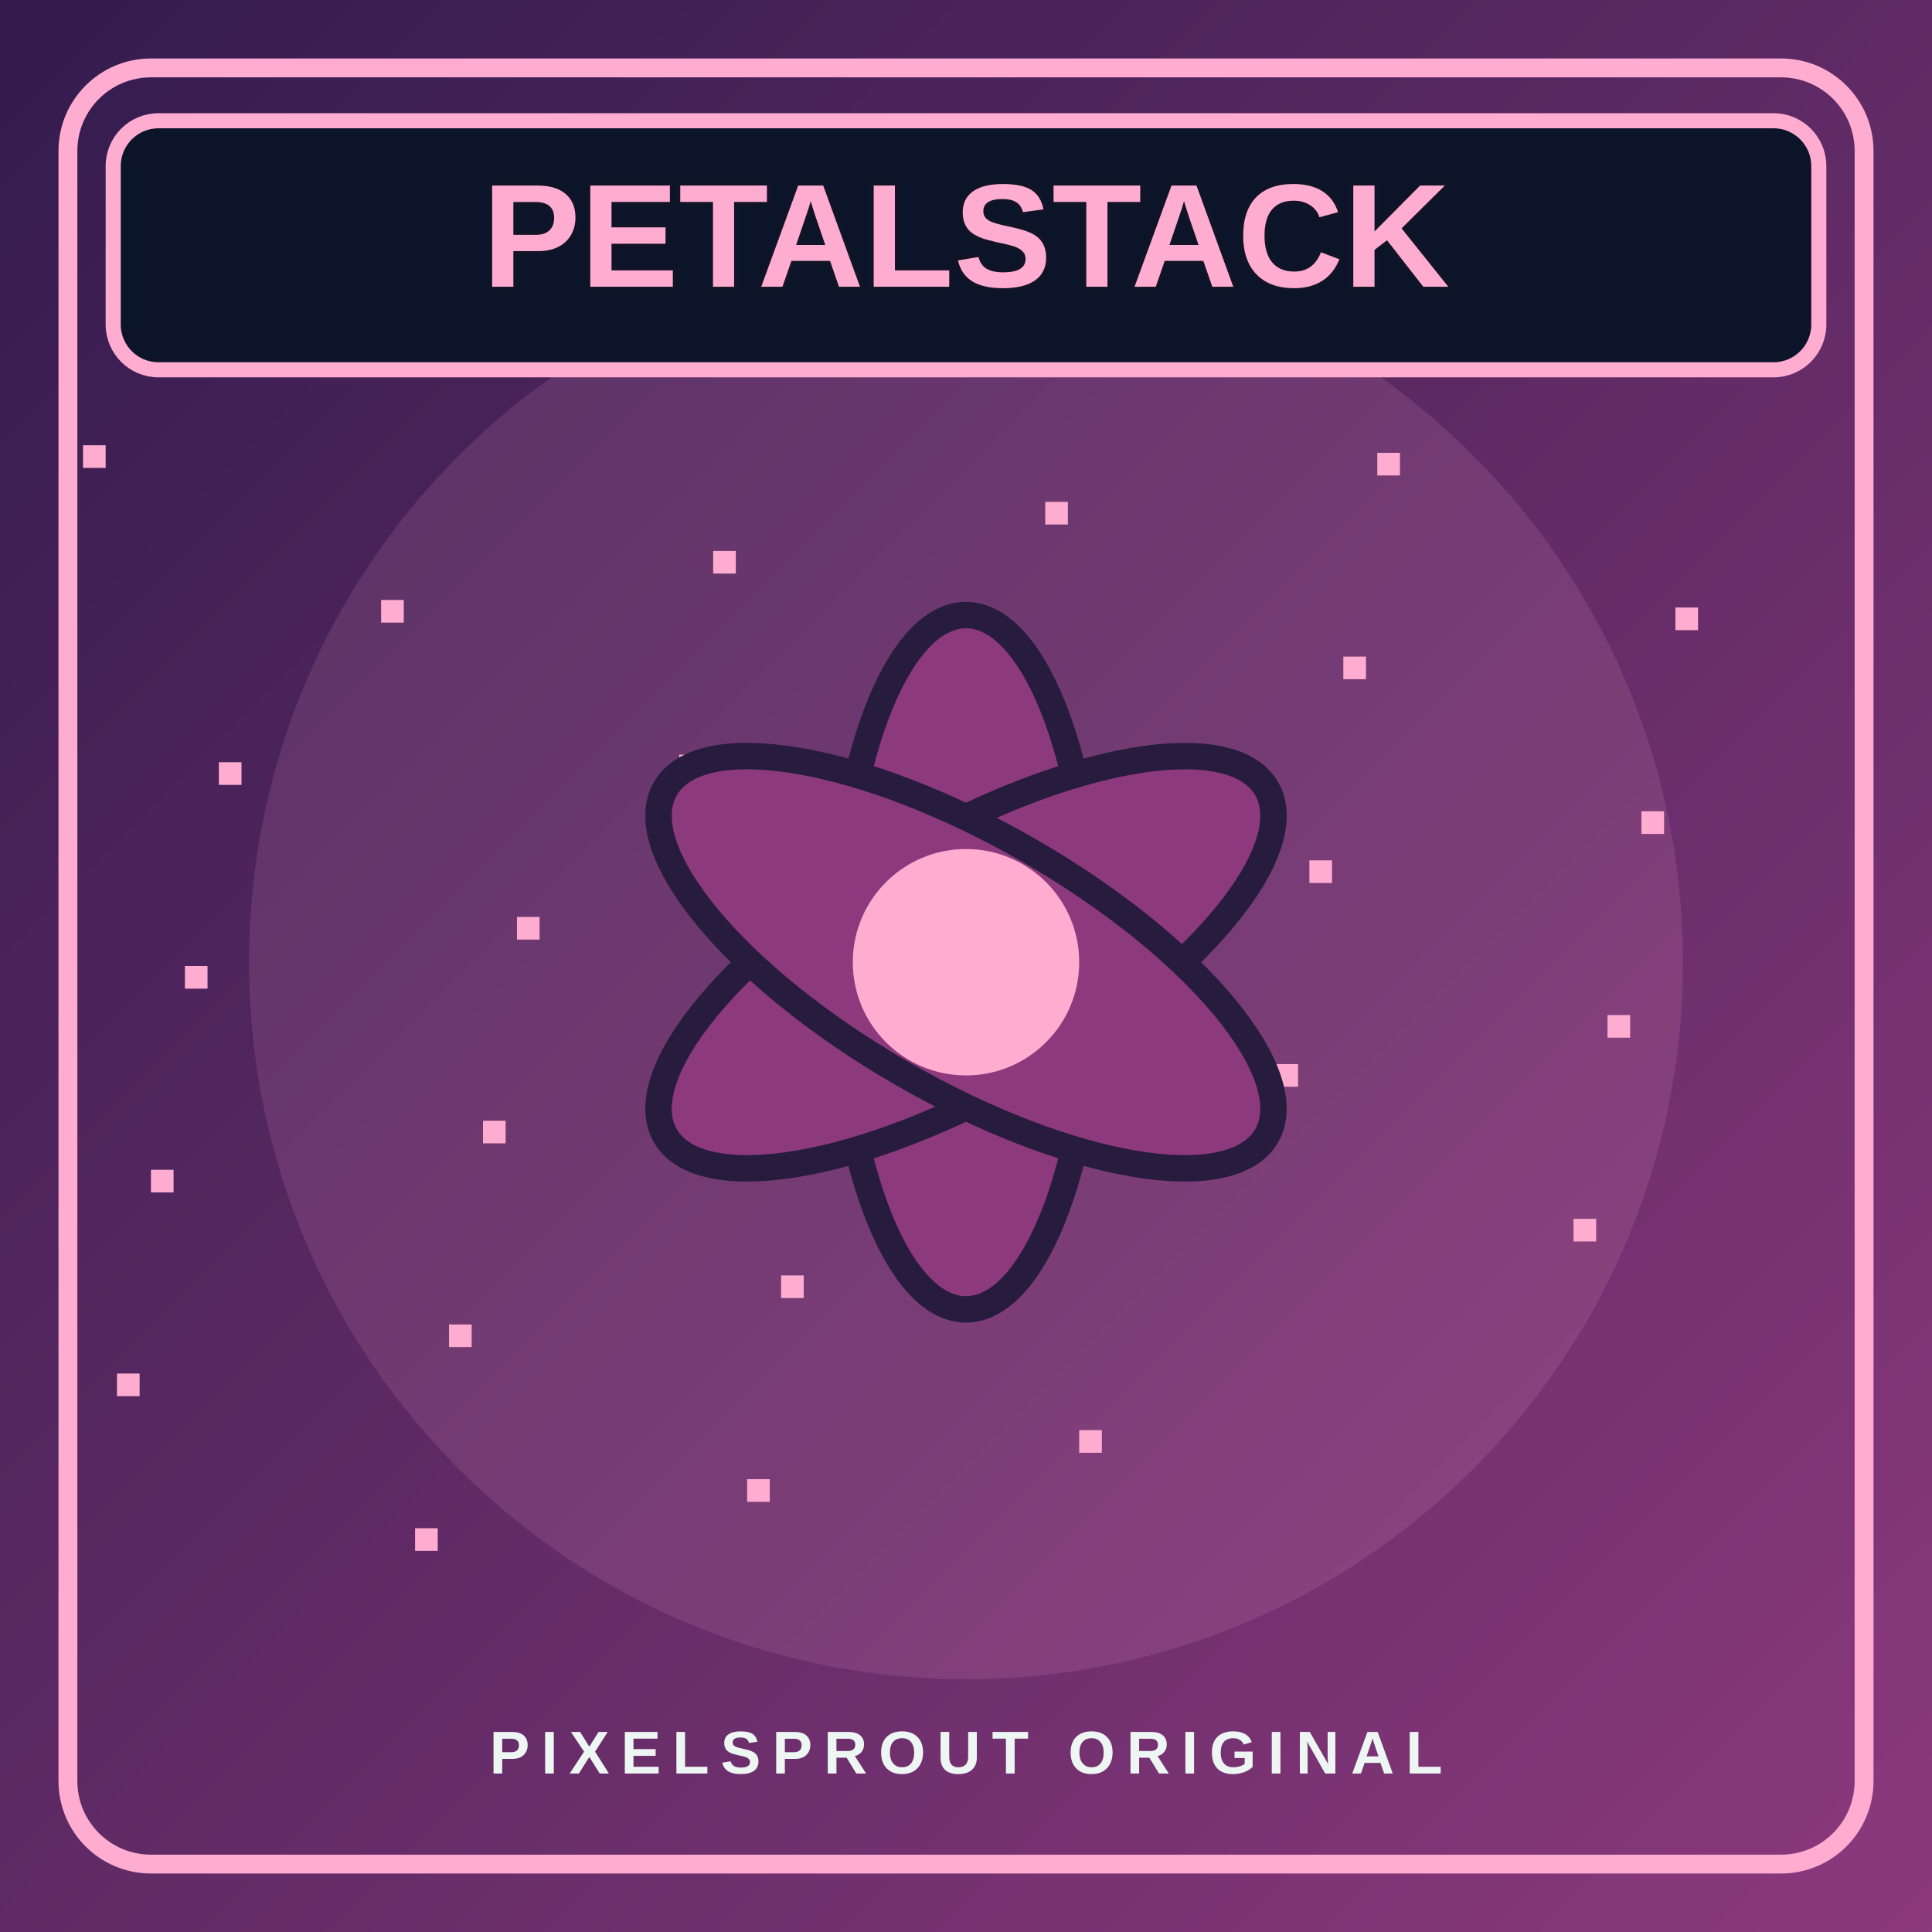
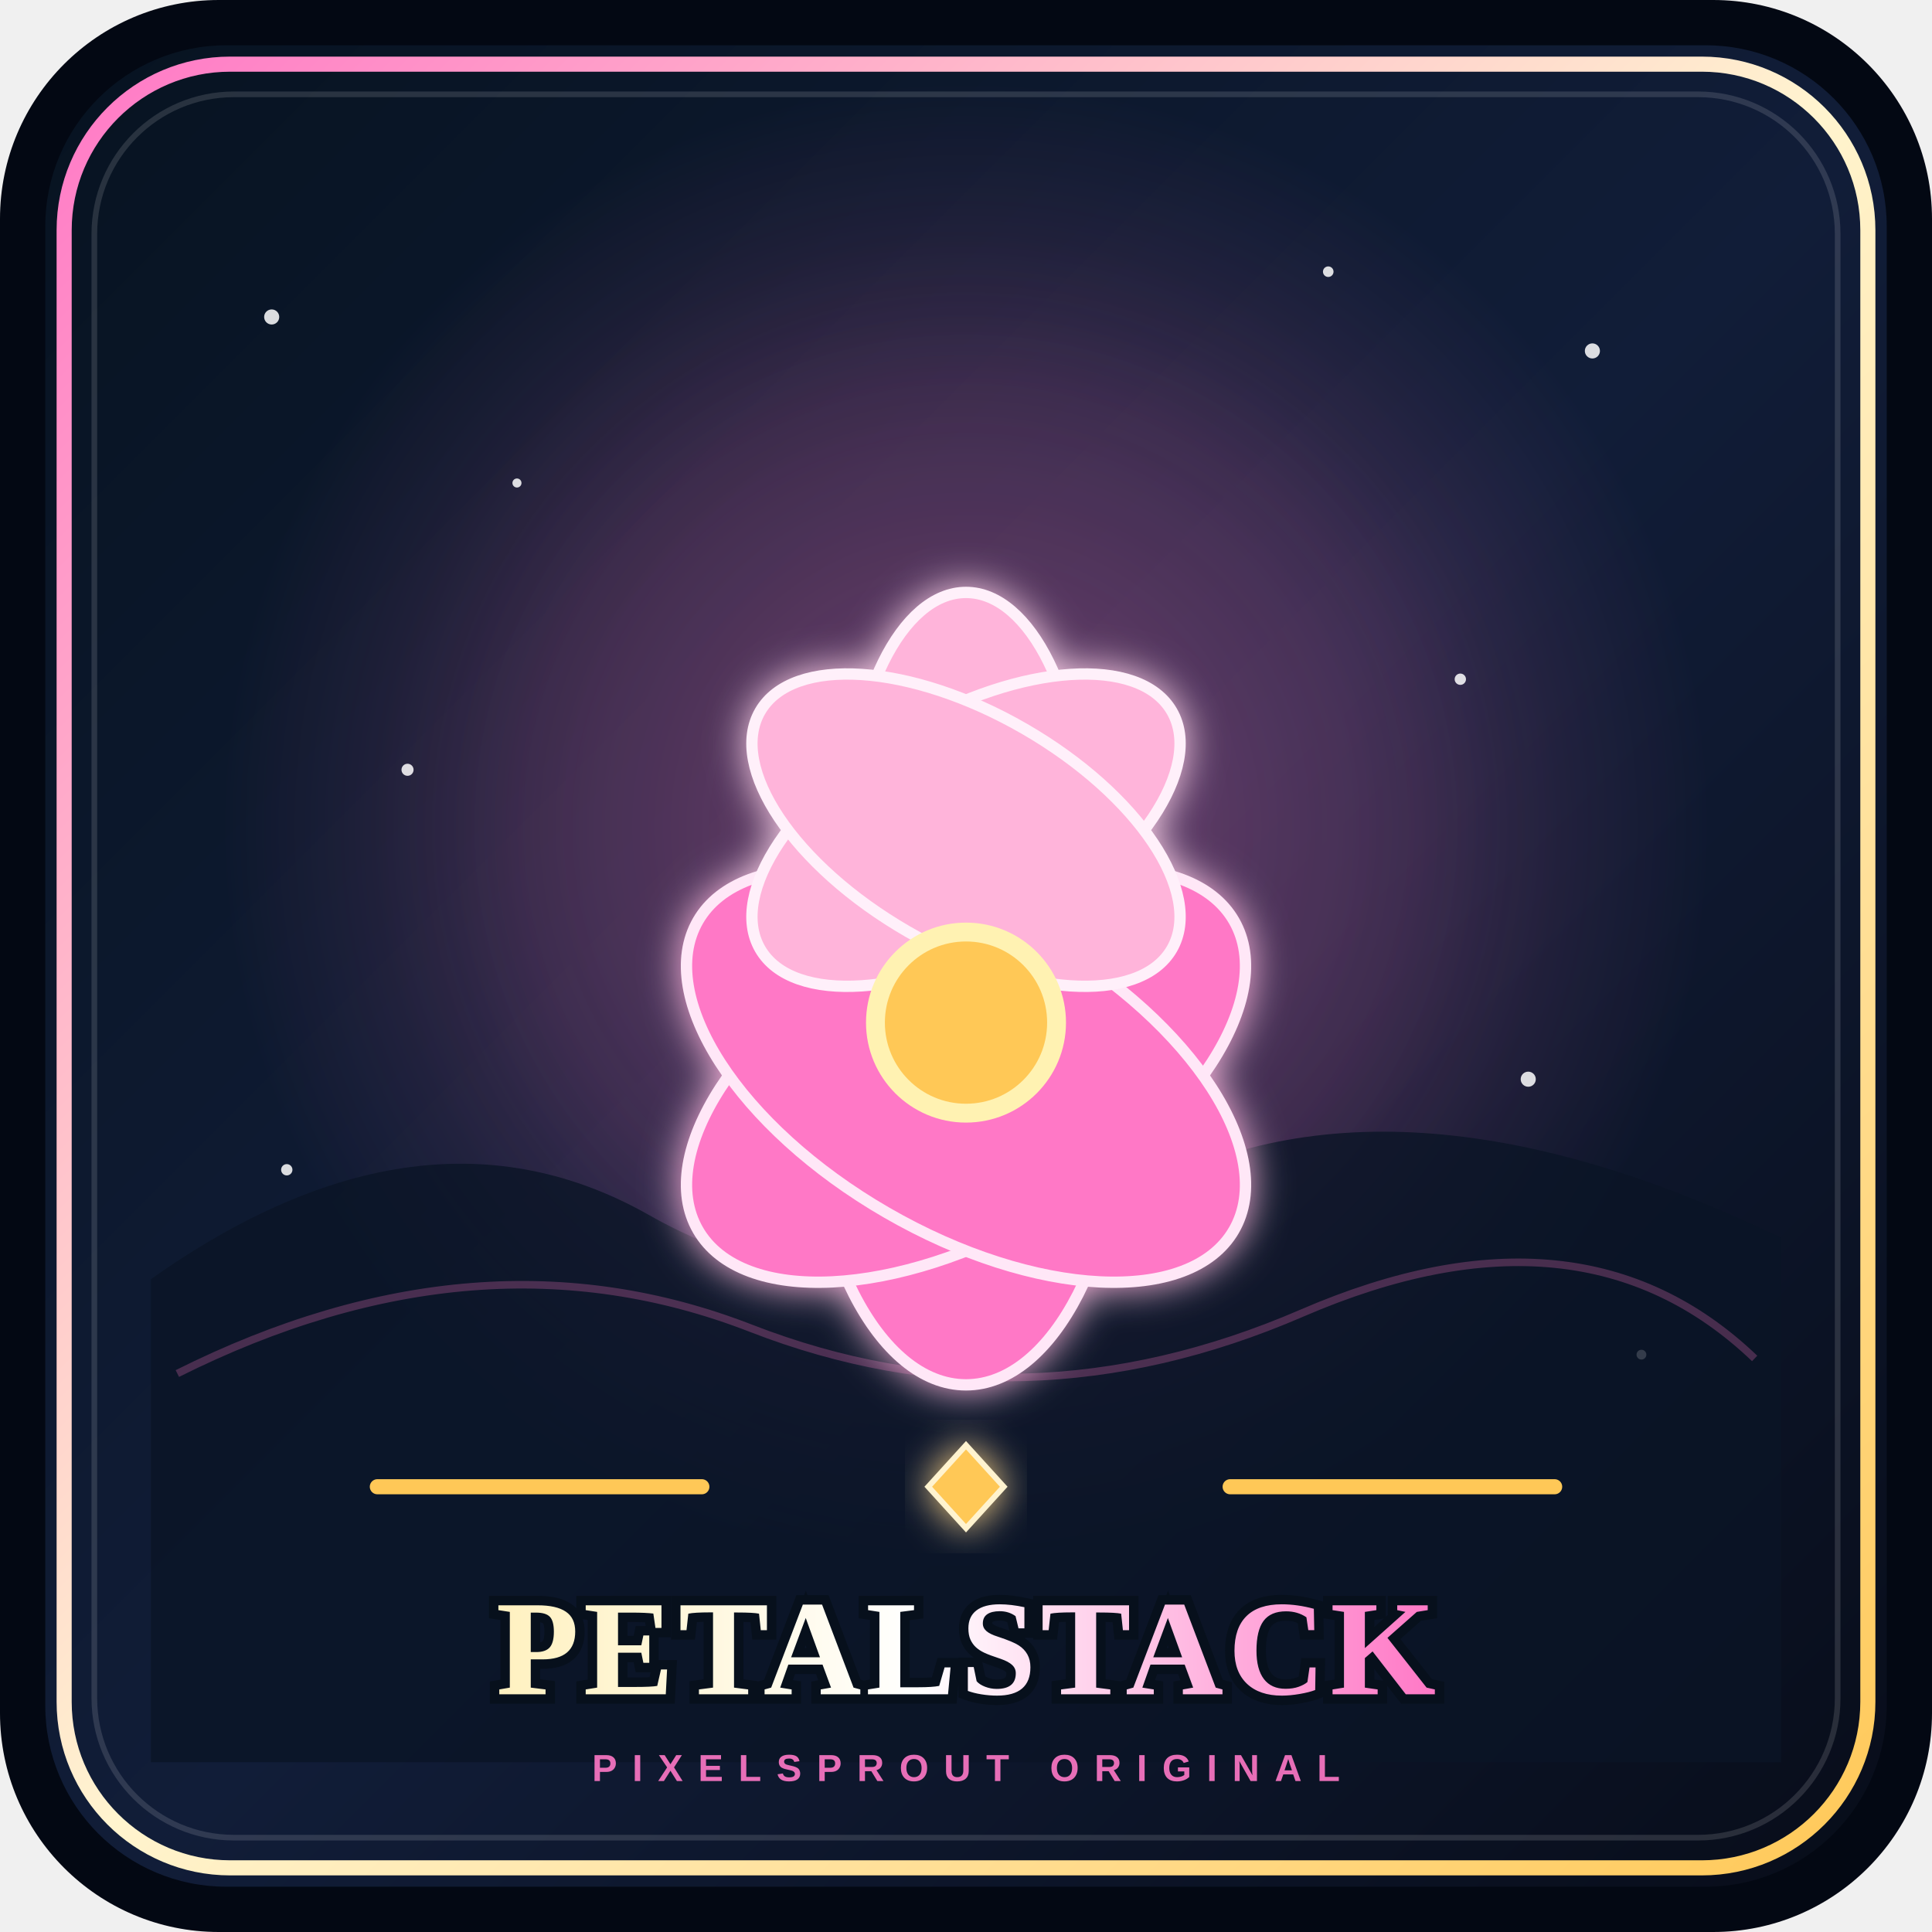
- <svg xmlns="http://www.w3.org/2000/svg" width="320" height="320" viewBox="0 0 512 512">
+ <svg xmlns="http://www.w3.org/2000/svg" width="512" height="512" viewBox="0 0 512 512" role="img" aria-labelledby="logoTitle logoDesc">
  <defs>
-     <linearGradient id="b" x2="1" y2="1">
-       <stop stop-color="#321b4d" />
-       <stop offset="1" stop-color="#8c397d" />
+     <linearGradient id="bg" x1="0" y1="0" x2="1" y2="1">
+       <stop offset="0" stop-color="#071321" />
+       <stop offset=".52" stop-color="#111D38" />
+       <stop offset="1" stop-color="#080D1A" />
+     </linearGradient>
+     <radialGradient id="halo">
+       <stop offset="0" stop-color="#FF78C6" stop-opacity=".38" />
+       <stop offset="1" stop-color="#FF78C6" stop-opacity="0" />
+     </radialGradient>
+     <linearGradient id="rim" x1="0" y1="0" x2="1" y2="1">
+       <stop offset="0" stop-color="#FF78C6" />
+       <stop offset=".5" stop-color="#FFF4CF" />
+       <stop offset="1" stop-color="#FFC857" />
+     </linearGradient>
+     <filter id="glow" x="-30%" y="-30%" width="160%" height="160%">
+       <feGaussianBlur stdDeviation="5" result="blur" />
+       <feMerge>
+         <feMergeNode in="blur" />
+         <feMergeNode in="SourceGraphic" />
+       </feMerge>
+     </filter>
+     <filter id="soft">
+       <feGaussianBlur stdDeviation="14" />
+     </filter>
+     <linearGradient id="titleGrad" x1="0" y1="0" x2="1" y2="0">
+       <stop offset="0" stop-color="#FFF1C0" />
+       <stop offset=".45" stop-color="#FFFFFF" />
+       <stop offset="1" stop-color="#FF78C6" />
    </linearGradient>
  </defs>
-   <rect width="512" height="512" fill="url(#b)" />
-   <circle cx="256" cy="255" r="190" fill="#ffacd1" opacity=".13" />
-   <rect x="22" y="118" width="6" height="6" fill="#ffacd1" />
-   <rect x="101" y="159" width="6" height="6" fill="#ffacd1" />
-   <rect x="180" y="200" width="6" height="6" fill="#ffacd1" />
-   <rect x="259" y="241" width="6" height="6" fill="#ffacd1" />
-   <rect x="338" y="282" width="6" height="6" fill="#ffacd1" />
-   <rect x="417" y="323" width="6" height="6" fill="#ffacd1" />
-   <rect x="31" y="364" width="6" height="6" fill="#ffacd1" />
-   <rect x="110" y="405" width="6" height="6" fill="#ffacd1" />
-   <rect x="189" y="146" width="6" height="6" fill="#ffacd1" />
-   <rect x="268" y="187" width="6" height="6" fill="#ffacd1" />
-   <rect x="347" y="228" width="6" height="6" fill="#ffacd1" />
-   <rect x="426" y="269" width="6" height="6" fill="#ffacd1" />
-   <rect x="40" y="310" width="6" height="6" fill="#ffacd1" />
-   <rect x="119" y="351" width="6" height="6" fill="#ffacd1" />
-   <rect x="198" y="392" width="6" height="6" fill="#ffacd1" />
-   <rect x="277" y="133" width="6" height="6" fill="#ffacd1" />
-   <rect x="356" y="174" width="6" height="6" fill="#ffacd1" />
-   <rect x="435" y="215" width="6" height="6" fill="#ffacd1" />
-   <rect x="49" y="256" width="6" height="6" fill="#ffacd1" />
-   <rect x="128" y="297" width="6" height="6" fill="#ffacd1" />
-   <rect x="207" y="338" width="6" height="6" fill="#ffacd1" />
-   <rect x="286" y="379" width="6" height="6" fill="#ffacd1" />
-   <rect x="365" y="120" width="6" height="6" fill="#ffacd1" />
-   <rect x="444" y="161" width="6" height="6" fill="#ffacd1" />
-   <rect x="58" y="202" width="6" height="6" fill="#ffacd1" />
-   <rect x="137" y="243" width="6" height="6" fill="#ffacd1" />
-   <g stroke="#271b3e" stroke-width="7" fill="#8c397d">
-     <ellipse cx="256" cy="255" rx="34" ry="92" />
-     <ellipse cx="256" cy="255" rx="34" ry="92" transform="rotate(60 256 255)" />
-     <ellipse cx="256" cy="255" rx="34" ry="92" transform="rotate(120 256 255)" />
+   <rect width="512" height="512" rx="58" fill="#030813" />
+   <rect x="12" y="12" width="488" height="488" rx="48" fill="url(#bg)" />
+   <circle cx="256" cy="219" r="200" fill="url(#halo)" />
+   <circle cx="256" cy="219" r="132" fill="#FF78C6" opacity=".055" filter="url(#soft)" />
+   <g>
+     <circle cx="72" cy="84" r="2" fill="#FFFFFF" opacity=".85" />
+     <circle cx="422" cy="93" r="2" fill="#FFFFFF" opacity=".85" />
+     <circle cx="387" cy="180" r="1.5" fill="#FFFFFF" opacity=".85" />
+     <circle cx="108" cy="204" r="1.6" fill="#FFFFFF" opacity=".85" />
+     <circle cx="405" cy="286" r="2" fill="#FFFFFF" opacity=".85" />
+     <circle cx="76" cy="310" r="1.5" fill="#FFFFFF" opacity=".85" />
+     <circle cx="435" cy="359" r="1.3" fill="#FFFFFF" opacity=".85" />
+     <circle cx="137" cy="128" r="1.2" fill="#FFFFFF" opacity=".85" />
+     <circle cx="352" cy="72" r="1.4" fill="#FFFFFF" opacity=".85" />
  </g>
-   <circle cx="256" cy="255" r="30" fill="#ffacd1" />
-   <rect x="18" y="18" width="476" height="476" rx="22" fill="none" stroke="#ffacd1" stroke-width="5" />
-   <rect x="30" y="32" width="452" height="66" rx="12" fill="#0b1429" stroke="#ffacd1" stroke-width="4" />
-   <text x="256" y="76" font-family="Arial,sans-serif" font-size="39" font-weight="900" text-anchor="middle" fill="#ffacd1" stroke="#101426" stroke-width="2" paint-order="stroke">PETALSTACK</text>
-   <text x="256" y="470" font-family="Arial,sans-serif" font-size="16" font-weight="700" text-anchor="middle" fill="#edf6f2" letter-spacing="3">PIXELSPROUT ORIGINAL</text>
+   <path d="M40 339Q112 288 172 322T300 317T472 328V467H40Z" fill="#0A1425" opacity=".8" />
+   <path d="M47 364Q127 324 199 352T345 348T465 360" fill="none" stroke="#FF78C6" stroke-opacity=".25" stroke-width="2" />
+   <rect x="17" y="17" width="478" height="478" rx="44" fill="none" stroke="url(#rim)" stroke-width="4" />
+   <rect x="25" y="25" width="462" height="462" rx="37" fill="none" stroke="#FFFFFF" stroke-opacity=".13" stroke-width="1.5" />
+   <g>
+     <g filter="url(#glow)">
+       <g fill="#FF78C6" stroke="#FFE7F7" stroke-width="3">
+         <ellipse cx="256" cy="285" rx="42" ry="82" />
+         <ellipse cx="256" cy="285" rx="42" ry="82" transform="rotate(60 256 285)" />
+         <ellipse cx="256" cy="285" rx="42" ry="82" transform="rotate(120 256 285)" />
+       </g>
+       <g fill="#FFB4DA" stroke="#FFF0FA" stroke-width="3">
+         <ellipse cx="256" cy="220" rx="31" ry="63" />
+         <ellipse cx="256" cy="220" rx="31" ry="63" transform="rotate(60 256 220)" />
+         <ellipse cx="256" cy="220" rx="31" ry="63" transform="rotate(120 256 220)" />
+       </g>
+       <circle cx="256" cy="271" r="24" fill="#FFC857" stroke="#FFF2B2" stroke-width="5" />
+     </g>
+   </g>
+   <path d="M72 394H440" stroke="url(#rim)" stroke-width="2" opacity=".9" />
+   <path d="M100 394H186M326 394H412" stroke="#FFC857" stroke-width="4" stroke-linecap="round" />
+   <path d="M256 383 266 394 256 405 246 394Z" fill="#FFC857" stroke="#FFF3CF" stroke-width="1.5" filter="url(#glow)" />
+   <text x="256" y="449" text-anchor="middle" font-family="Georgia, 'Times New Roman', serif" font-size="36" font-weight="bold" letter-spacing="1.15" textLength="430" lengthAdjust="spacingAndGlyphs" fill="url(#titleGrad)" stroke="#07101C" stroke-width="5" paint-order="stroke">PETALSTACK</text>
+   <text x="256" y="472" text-anchor="middle" font-family="Arial, sans-serif" font-size="10" font-weight="700" letter-spacing="4" fill="#FF78C6" opacity=".9">PIXELSPROUT ORIGINAL</text>
</svg>
